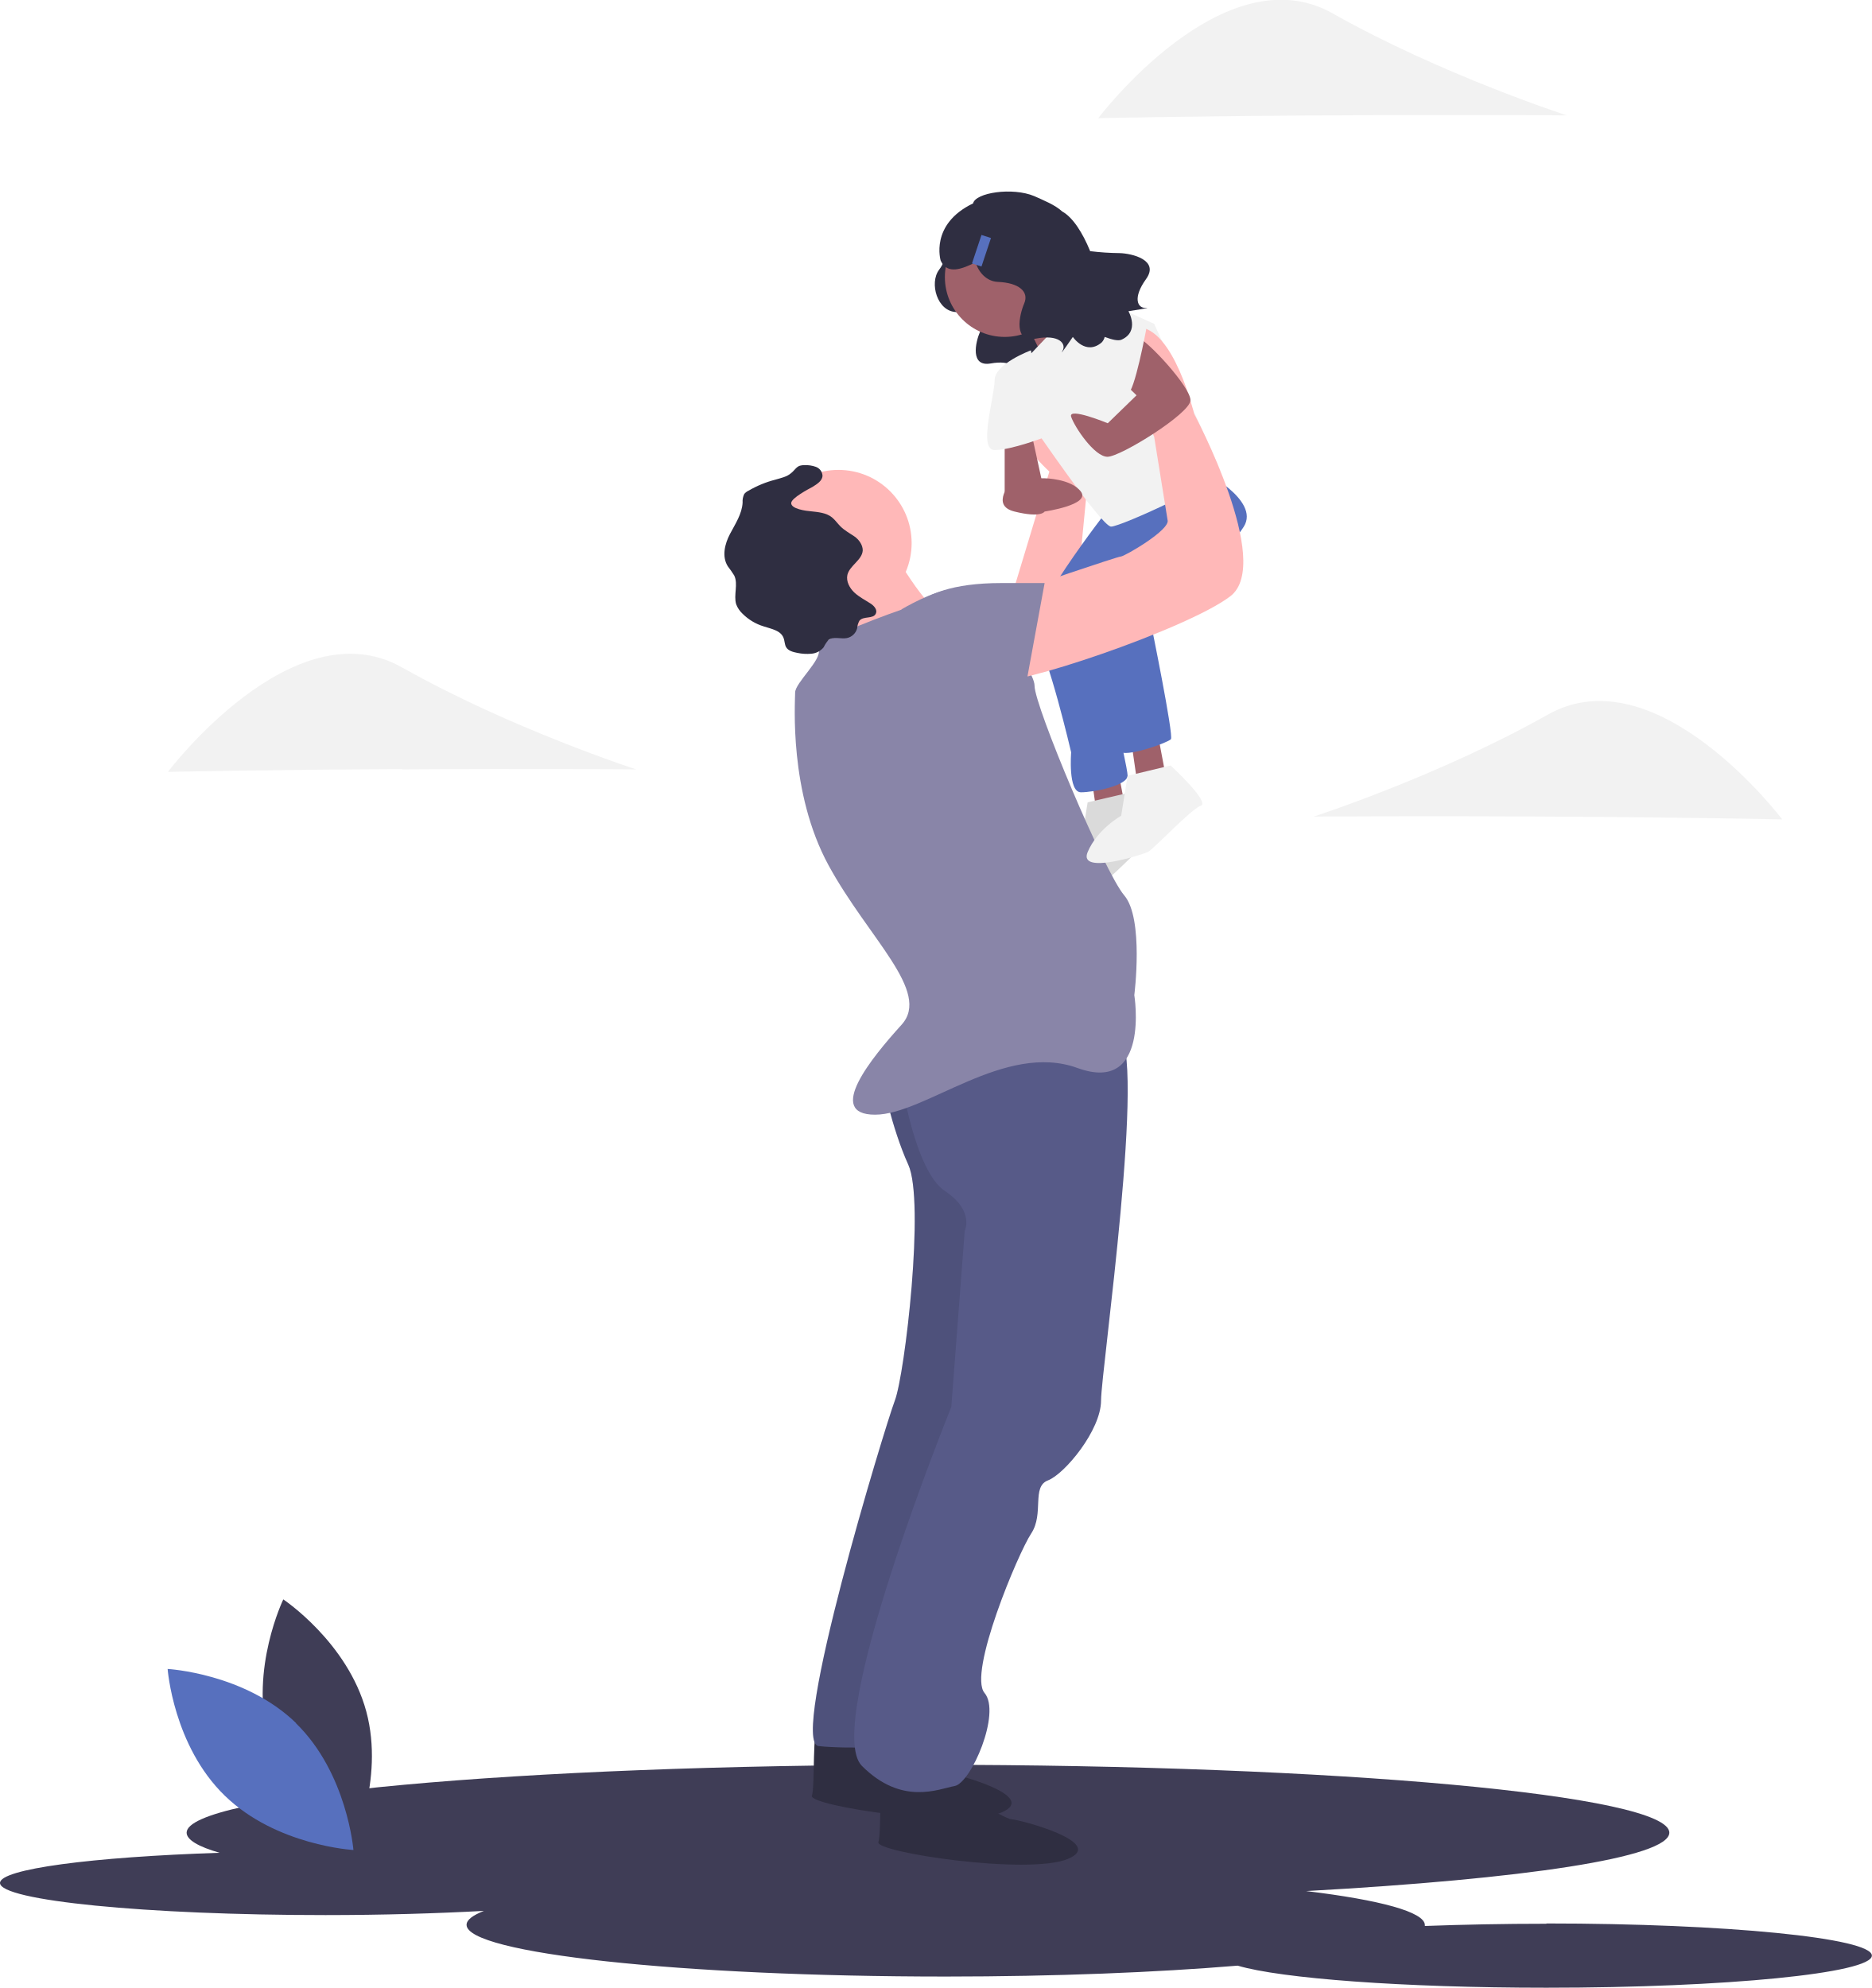
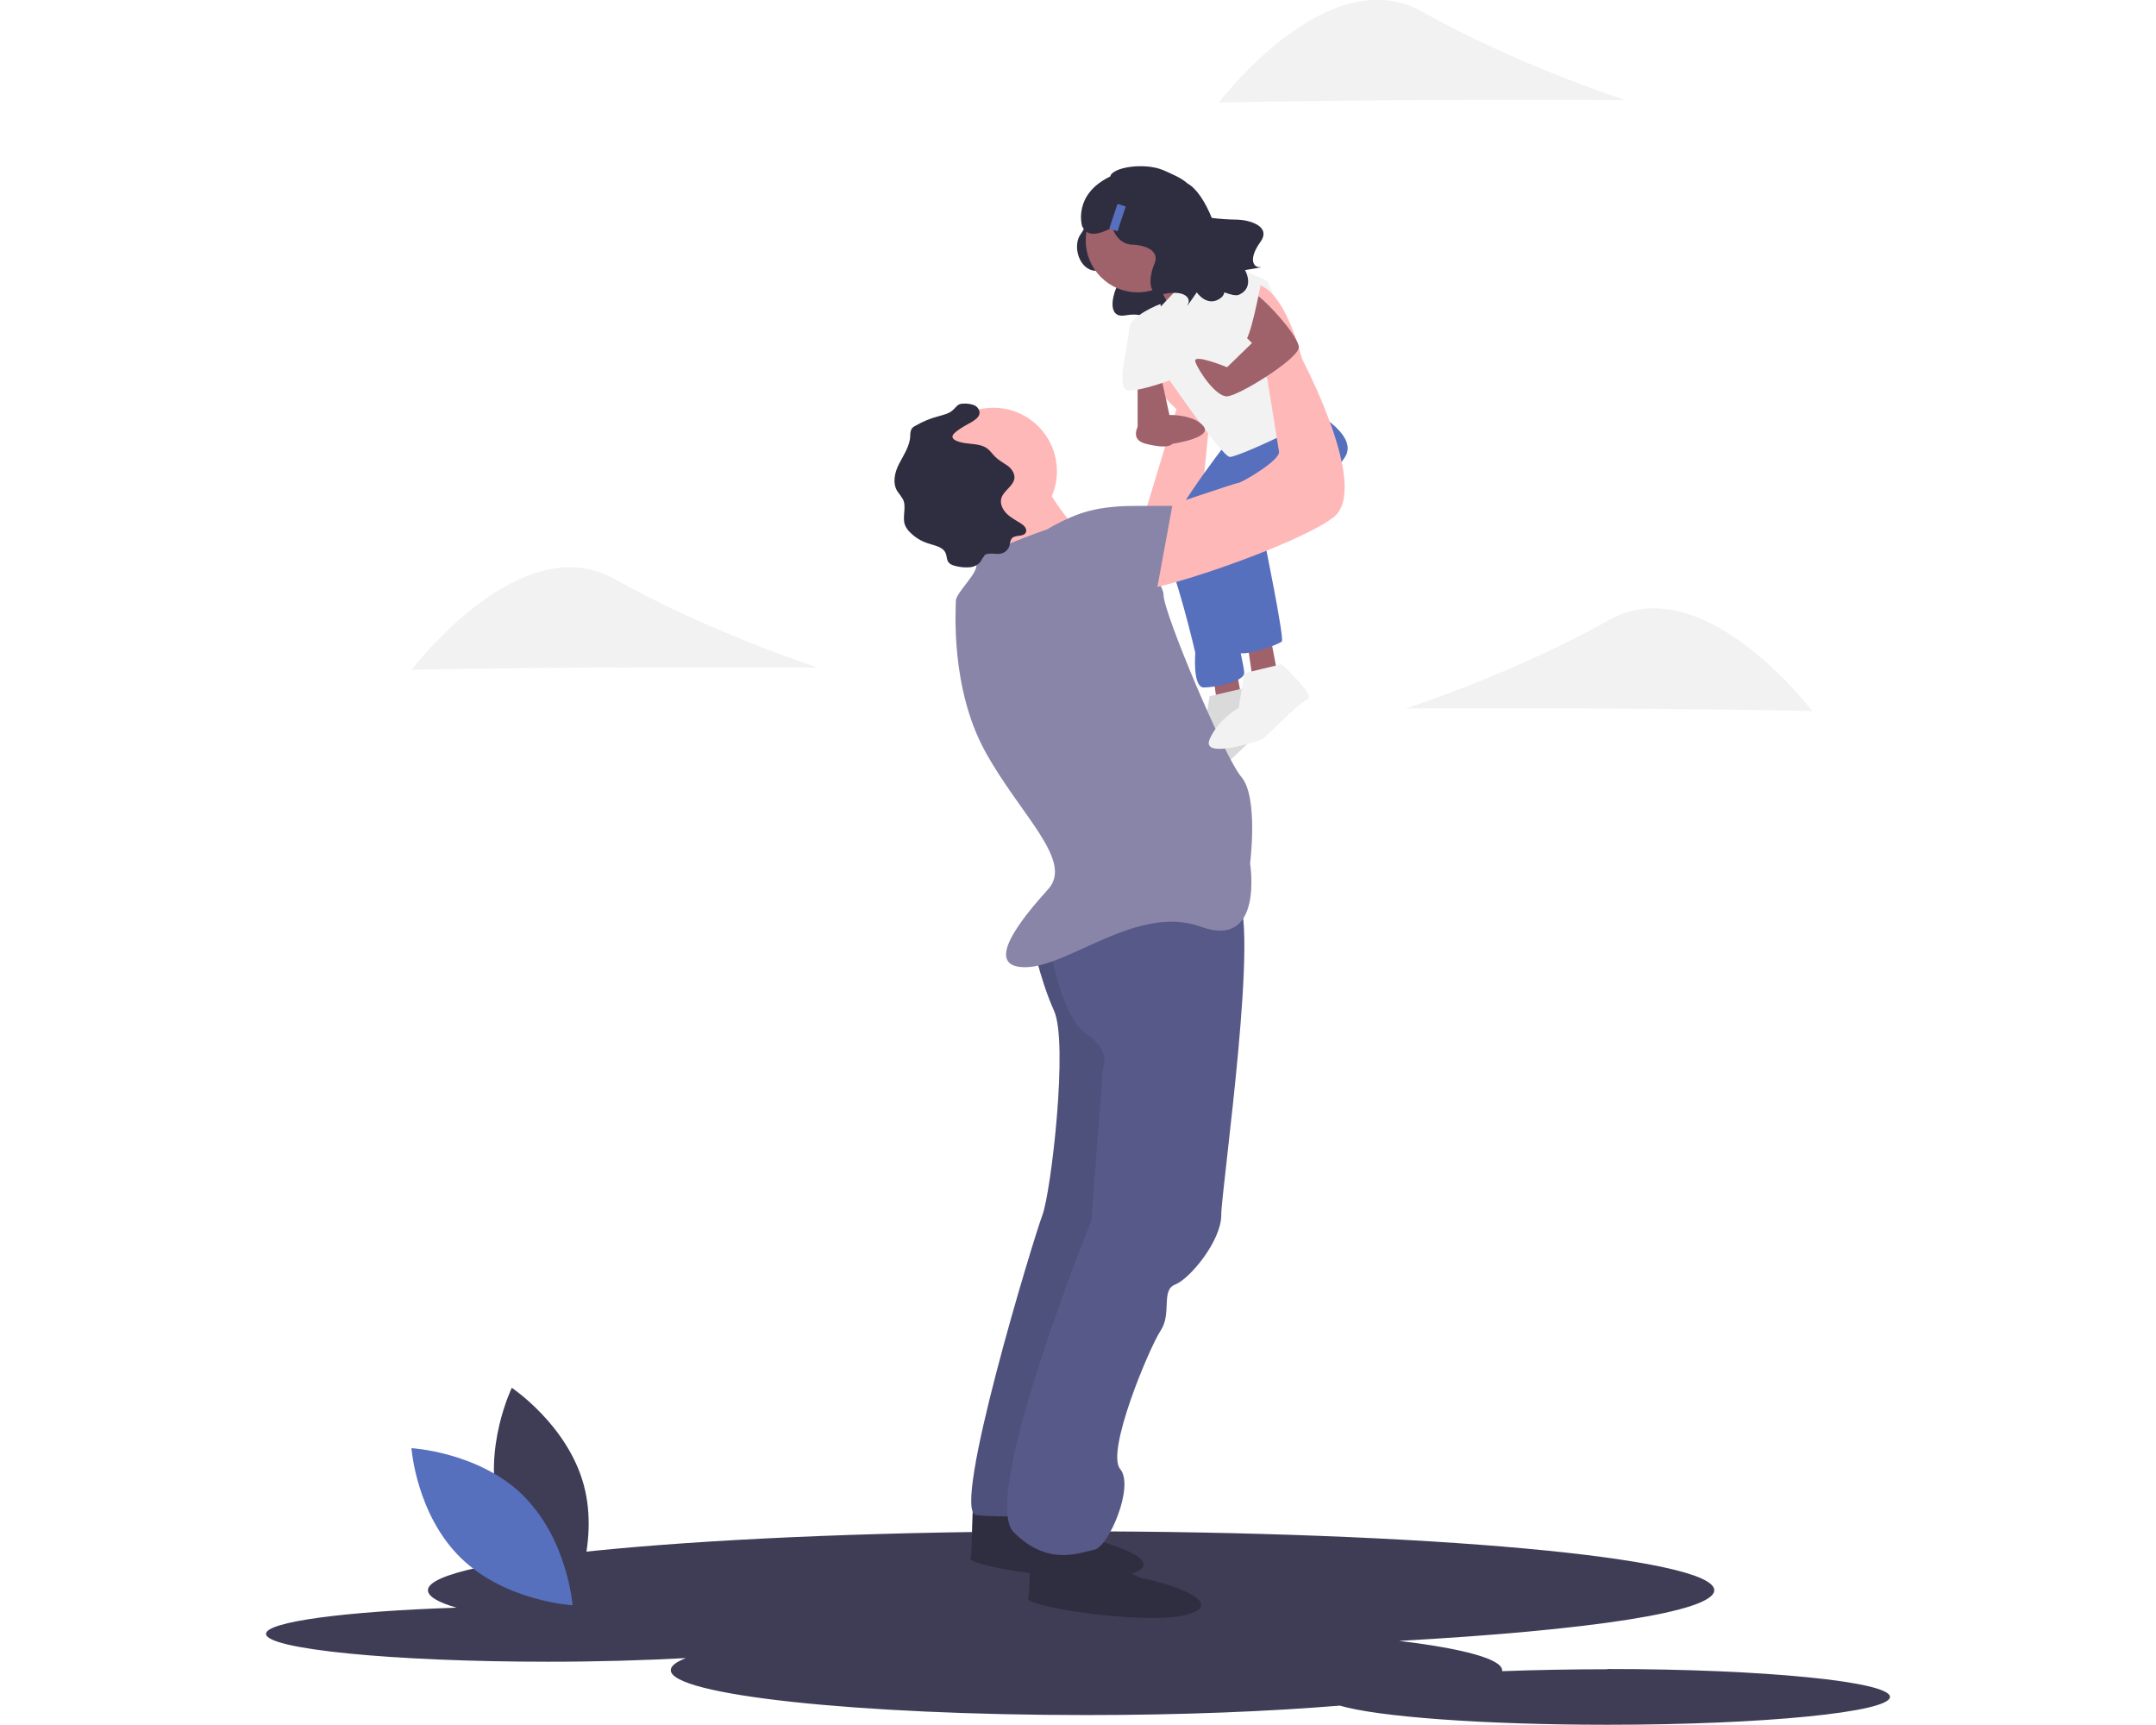
- <svg xmlns="http://www.w3.org/2000/svg" viewBox="0 0 670 711.6">
+ <svg xmlns="http://www.w3.org/2000/svg" width="1000" height="800" viewBox="0 0 670 711.6">
  <path d="M553.5 688.6c-15.4 0-30 .3-43.5.8a2 2 0 000-.3c0-4.7-16-9-42.5-12.2 77.9-4.3 130-12 130-20.9 0-13.4-118.7-24.3-265.3-24.3S66.8 642.7 66.8 656c0 2.5 4.1 5 11.8 7.2C32.9 664.7 0 669 0 674c0 6.3 52.2 11.5 116.5 11.5 20.6 0 40-.6 56.7-1.5-4 1.6-6.2 3.2-6.2 5 0 10.2 76.8 18.5 171.5 18.5 39.4 0 75.6-1.5 104.5-3.9 15.5 4.6 59.1 7.9 110.5 7.9 64.3 0 116.5-5.2 116.5-11.5s-52.2-11.5-116.5-11.5z" fill="#3f3d56" />
  <path d="M96 622.1c6.7 24.8 29.7 40.2 29.7 40.2s12.1-24.9 5.4-49.7-29.7-40.1-29.7-40.1-12 24.8-5.4 49.6z" fill="#3f3d56" />
  <path d="M105.9 616.8c18.4 17.9 20.6 45.4 20.6 45.4s-27.5-1.5-46-19.4S60 597.4 60 597.4s27.6 1.5 46 19.4z" fill="#5770be" />
  <path d="M337.6 89.5s2 2.4-1.5 7.1-.7 14.9 6.2 15.1 10.2 3.1 8.5 7-3.6 12.7 3.8 11.4 9.9 1.6 8.6 3.9 3.3-4.6 3.3-4.6 4.2 6.2 9.3 1.9 7.2-43.8-3.3-44.5-35 2.7-35 2.7z" fill="#2f2e41" />
  <path fill="#9f616a" d="M390.5 277l2.4 16.7h10.7l-3.6-19-9.5 2.4z" />
  <path d="M404.8 283.6s14.3 13 10.7 14.3-16.7 15.4-19 16.6c-2.2 1.1-25 8.4-21.5 0s12-13 12-13l2.3-14.3z" fill="#f2f2f2" />
  <path d="M404.8 283.6s14.3 13 10.7 14.3-16.7 15.4-19 16.6c-2.2 1.1-25 8.4-21.5 0s12-13 12-13l2.3-14.3z" opacity=".1" />
  <path fill="#9f616a" d="M404.8 264.6l2.4 16.6h10.7l-3.6-19-9.5 2.4z" />
  <path d="M360 220.4l15.6-51.6s-26.1-23.8-8.3-30.9 22.6 28.5 22.6 28.5l-6 61.9h-23.7z" fill="#ffb8b8" />
  <path d="M396.5 182.5s-30.8 39.4-26.1 45.3 13 41.5 13 41.5-1.2 14.3 3.5 14.3 16.7-2.4 16.7-6-10.7-48.7-10.7-48.7l31-40.4z" fill="#5770be" />
  <path d="M398.8 184.9l31-16.7s21.4 10.7 15.4 20.3-33.3 34.4-33.3 34.4 8.3 40.5 7.2 41.7-14.3 6-17.9 4.7-22.6-47.5-17.8-50 20.2-27.3 20.2-27.3z" fill="#5770be" />
  <path d="M314.4 621.4s21.4 13.1 23.8 13.1 34.5 8.3 20.2 14.3-69-2.4-67.8-6 0-25 2.4-25 21.4 3.6 21.4 3.6z" fill="#2f2e41" />
  <path d="M338.2 638s21.4 13.2 23.8 13.2 34.5 8.3 20.2 14.2-69-2.4-67.8-6 0-24.9 2.4-24.9 21.4 3.6 21.4 3.6z" fill="#2f2e41" />
  <path d="M315.6 385.9s3.5 17.8 9.5 31-1.2 74.9-4.8 84.4-38 122.5-27.3 123.7 32 0 32 0l34.6-108.3-6-145z" fill="#575a88" />
  <path d="M315.6 385.9s3.5 17.8 9.5 31-1.2 74.9-4.8 84.4-38 122.5-27.3 123.7 32 0 32 0l34.6-108.3-6-145z" opacity=".1" />
  <path d="M322.7 387s4.8 32.2 15.5 39.3 7.1 14.3 7.1 14.3l-4.8 63s-46.3 114.2-32 128.5 27.3 8.3 33.2 7.2 16.7-26.2 10.7-33.3 12-50 16.7-57.1 0-16.7 6-19 19-18 19-28.6 16.6-125 6-132-79.4 14.7-79.4 14.7z" fill="#575a88" />
  <circle cx="300.1" cy="194.4" r="26.2" fill="#ffb8b8" />
  <circle cx="359.6" cy="99.2" r="21.4" fill="#9f616a" />
  <path d="M318 194.4s14.2 26.2 21.4 26.2-28.6 27.3-28.6 27.3-11.9-34.5-14.3-35.7 21.4-17.8 21.4-17.8z" fill="#ffb8b8" />
  <path d="M322.7 218.2s-31 10.7-29.7 14.3-8.4 11.9-8.4 15.4-2.3 35.7 12 61.9 36.8 45.2 26.1 57-27.4 32.2-9.5 32.2 46.4-26.2 72.5-16.7 20.3-26.1 20.3-26.1 3.5-27.4-3.6-35.7-32.1-67.8-32.1-75-23.8-34.4-29.8-34.4-17.8 7-17.8 7z" fill="#8985a8" />
  <path d="M365.5 112.3s9.7 18.4 10.2 21.7 17.2-21.7 17.2-21.7l-19-13z" fill="#9f616a" />
  <path d="M369 126.6l20.3-21.4 23.8 10.7s22.2 48.8 23.6 52.3-35.5 20.3-39 20.3-28.6-37-28.6-37-6-17.8 0-24.9z" fill="#f2f2f2" />
  <path fill="#9f616a" d="M359.6 155.1v21.5h14.3l-4.7-21.5h-9.6z" />
  <path d="M367.7 171.2a8.9 8.9 0 00-8.4 5.6c-.9 2.6-.6 5.2 3.8 6.3 9.6 2.4 10.8 0 10.8 0s16.5-2.4 13-7.1-13-4.8-13-4.8z" fill="#9f616a" />
  <path d="M419 274s14.3 13.2 10.8 14.4-16.7 15.4-19 16.6c-2.2 1-25 8.3-21.5 0s12-13 12-13l2.3-14.3z" fill="#f2f2f2" />
  <path d="M290.8 174.3c1.6-1 3.6-2.2 3.6-4.1a3.6 3.6 0 00-2.4-3.1 10.5 10.5 0 00-4-.6 5.4 5.4 0 00-1.7.2c-1.3.4-2 1.8-3.2 2.7-1.5 1.3-3.6 1.7-5.6 2.3a37.2 37.2 0 00-9.5 3.9 4.5 4.5 0 00-1.6 1.2 6 6 0 00-.6 3.1c-.2 4-2.6 7.6-4.5 11.2s-3 8.1-.8 11.6a39.4 39.4 0 012.3 3.3c1.5 3.1-.3 7 .7 10.3a9 9 0 002.3 3.4 18.1 18.1 0 007.5 4.5c2.7.9 6 1.4 7.1 4 .5 1.2.4 2.5 1 3.5.8 1.3 2.5 1.7 4 2a16.7 16.7 0 005 .3 6.3 6.3 0 004.4-2.3 12.8 12.8 0 011.7-2.6c1.8-1.4 4.4-.3 6.6-.7a4.8 4.8 0 003.7-3.5 6.7 6.7 0 01.8-2.7c1.4-1.8 5-.5 5.9-2.6.6-1.3-.6-2.7-1.8-3.5-2-1.3-4.2-2.4-5.9-4s-3-4-2.5-6.3c.8-3.4 5.3-5.3 5.5-8.8 0-2-1.4-3.9-3-5s-3.5-2.1-5-3.6c-1-1-1.9-2.3-3-3.2-2.1-1.7-5-1.9-7.7-2.2-1.4-.1-7.1-.8-6.9-3 .2-1.8 6.1-4.9 7.6-5.7z" fill="#2f2e41" />
  <path d="M369 125.4s-13 4.8-13 10.7-6 25 0 25 17.9-4.6 17.9-4.6z" fill="#f2f2f2" />
  <path d="M365.5 211s34.5-11.8 35.7-11.8 17.9-9.6 16.7-13.1l-4.8-29.8s-19-39.2-6-39.2 20.3 31 20.3 31 28.5 53.4 13 65.3-79.6 33.3-83.2 29.8 8.3-32.1 8.3-32.1z" fill="#ffb8b8" />
  <path d="M398.8 133.7l8 7.8-10.3 10s-14.3-5.9-13.1-2.3 8.3 14.3 13 14.3 29.6-15.5 29.7-20.2-15.4-21.5-19-22.6-8.3 13-8.3 13z" fill="#9f616a" />
  <path d="M383.7 125.4s17.5 15.5 19.9 15.5 6.7-23.2 6.7-23.2-14.1-9.2-19.3-6.7-7.3 14.4-7.3 14.4z" fill="#f2f2f2" />
  <path d="M322.7 225.3s0-16.6 35.7-16.6h15.5l-7.2 39.2-23.8 7.2z" fill="#8985a8" />
  <path d="M400.7 90.6a92.4 92.4 0 01-10.5-.7c-2.7-6.6-6.2-12.1-10-14.2-2.6-2.4-6.7-4-10-5.5-7.9-3.3-21.1-1.2-21.9 2.6-15.6 7.5-11.6 20.5-11.6 20.5 2.4 5.2 7.8 2.9 12.5.6 1.1 3.7 4 6.8 7.9 7 7.6.3 11.3 3.5 9.5 7.7s-4 14.2 4.2 12.6 11 1.8 9.5 4.4 3.7-5 3.7-5 4.6 6.8 10.3 2a4.3 4.3 0 001.1-2c2.7 1 4.8 1.5 6 1 6.7-3 2.5-10.2 2.5-10.2s9.1-1.4 6.2-1.2-4.8-3.5.1-10.3-5-9.2-9.5-9.3z" fill="#2f2e41" />
  <path fill="#5770be" d="M351.3 84.1l3.4 1.1-3.4 10.2-3.4-1.1z" />
  <path d="M144 275.3c-46.2.2-83.9 1-83.9 1s44.8-59.4 83.8-37.4 83.8 36.5 83.8 36.5-37.4-.3-83.6 0zM477 41.3c-46.2.2-83.9 1-83.9 1S438-17.2 477 4.8s83.8 36.5 83.8 36.5-37.4-.3-83.6 0zM554 292.3c46.2.2 83.9 1 83.9 1S593 233.8 554 255.8s-83.8 36.5-83.8 36.5 37.4-.3 83.6 0z" fill="#f2f2f2" />
</svg>
